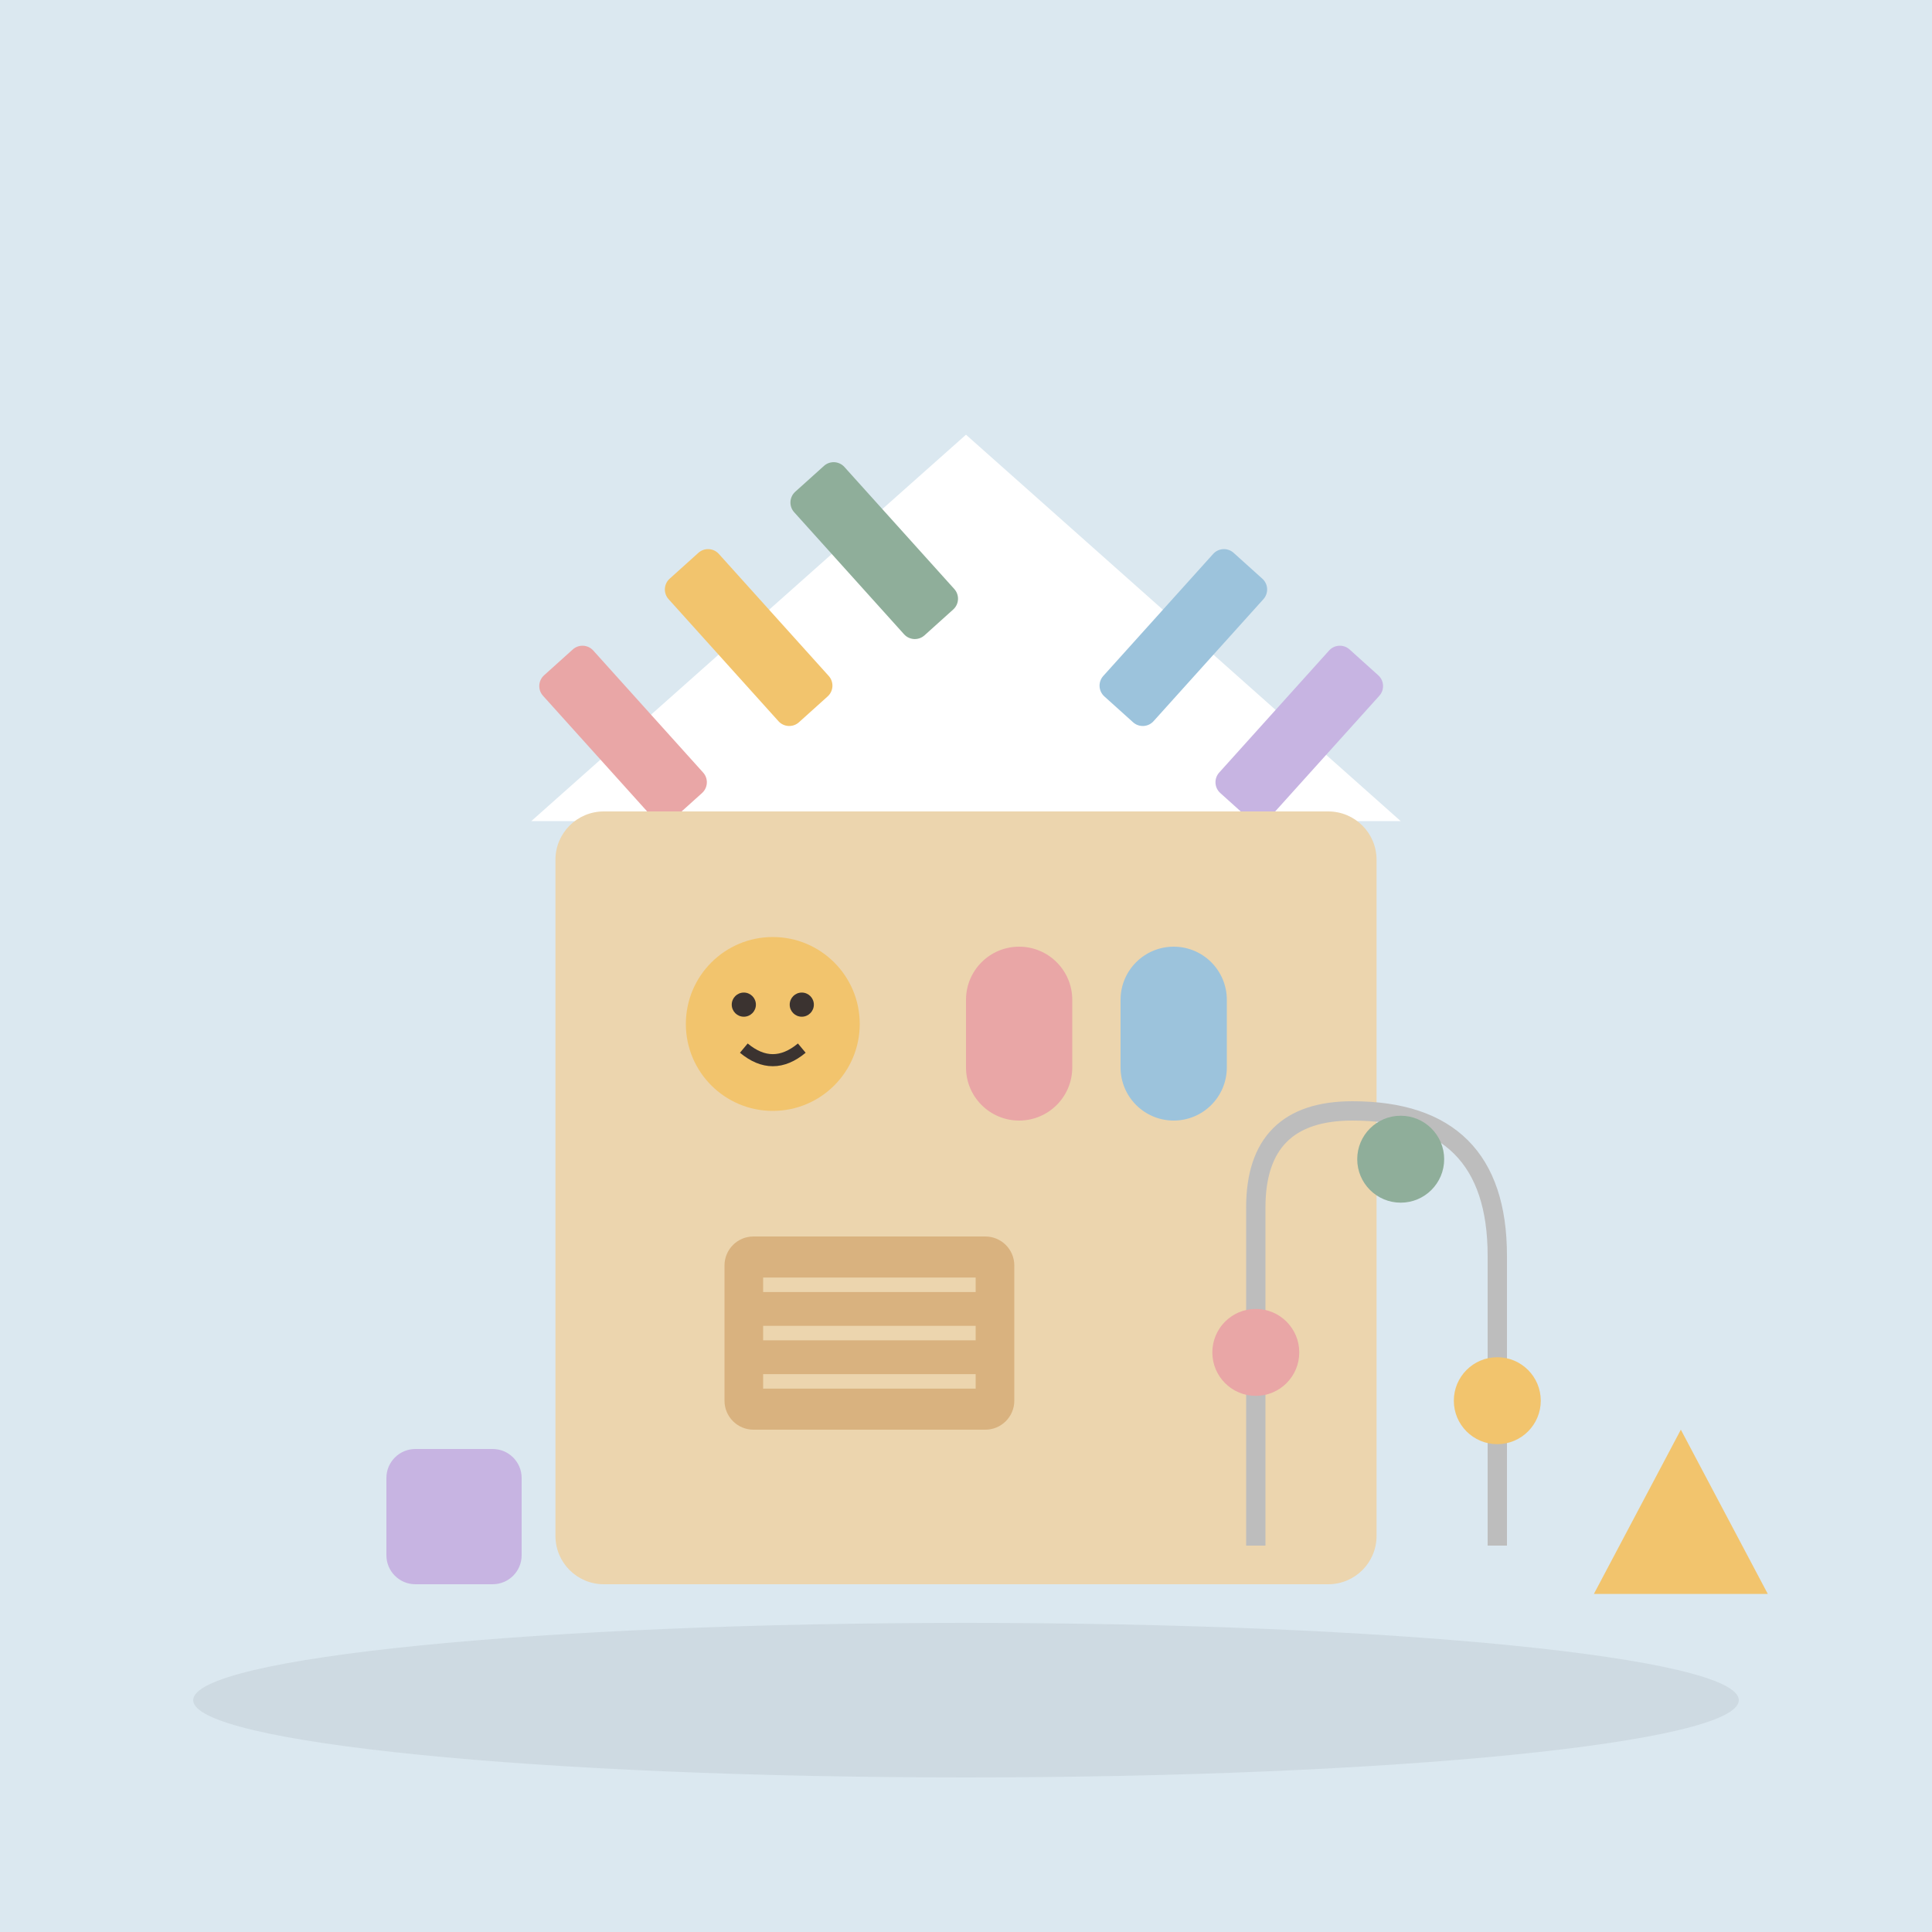
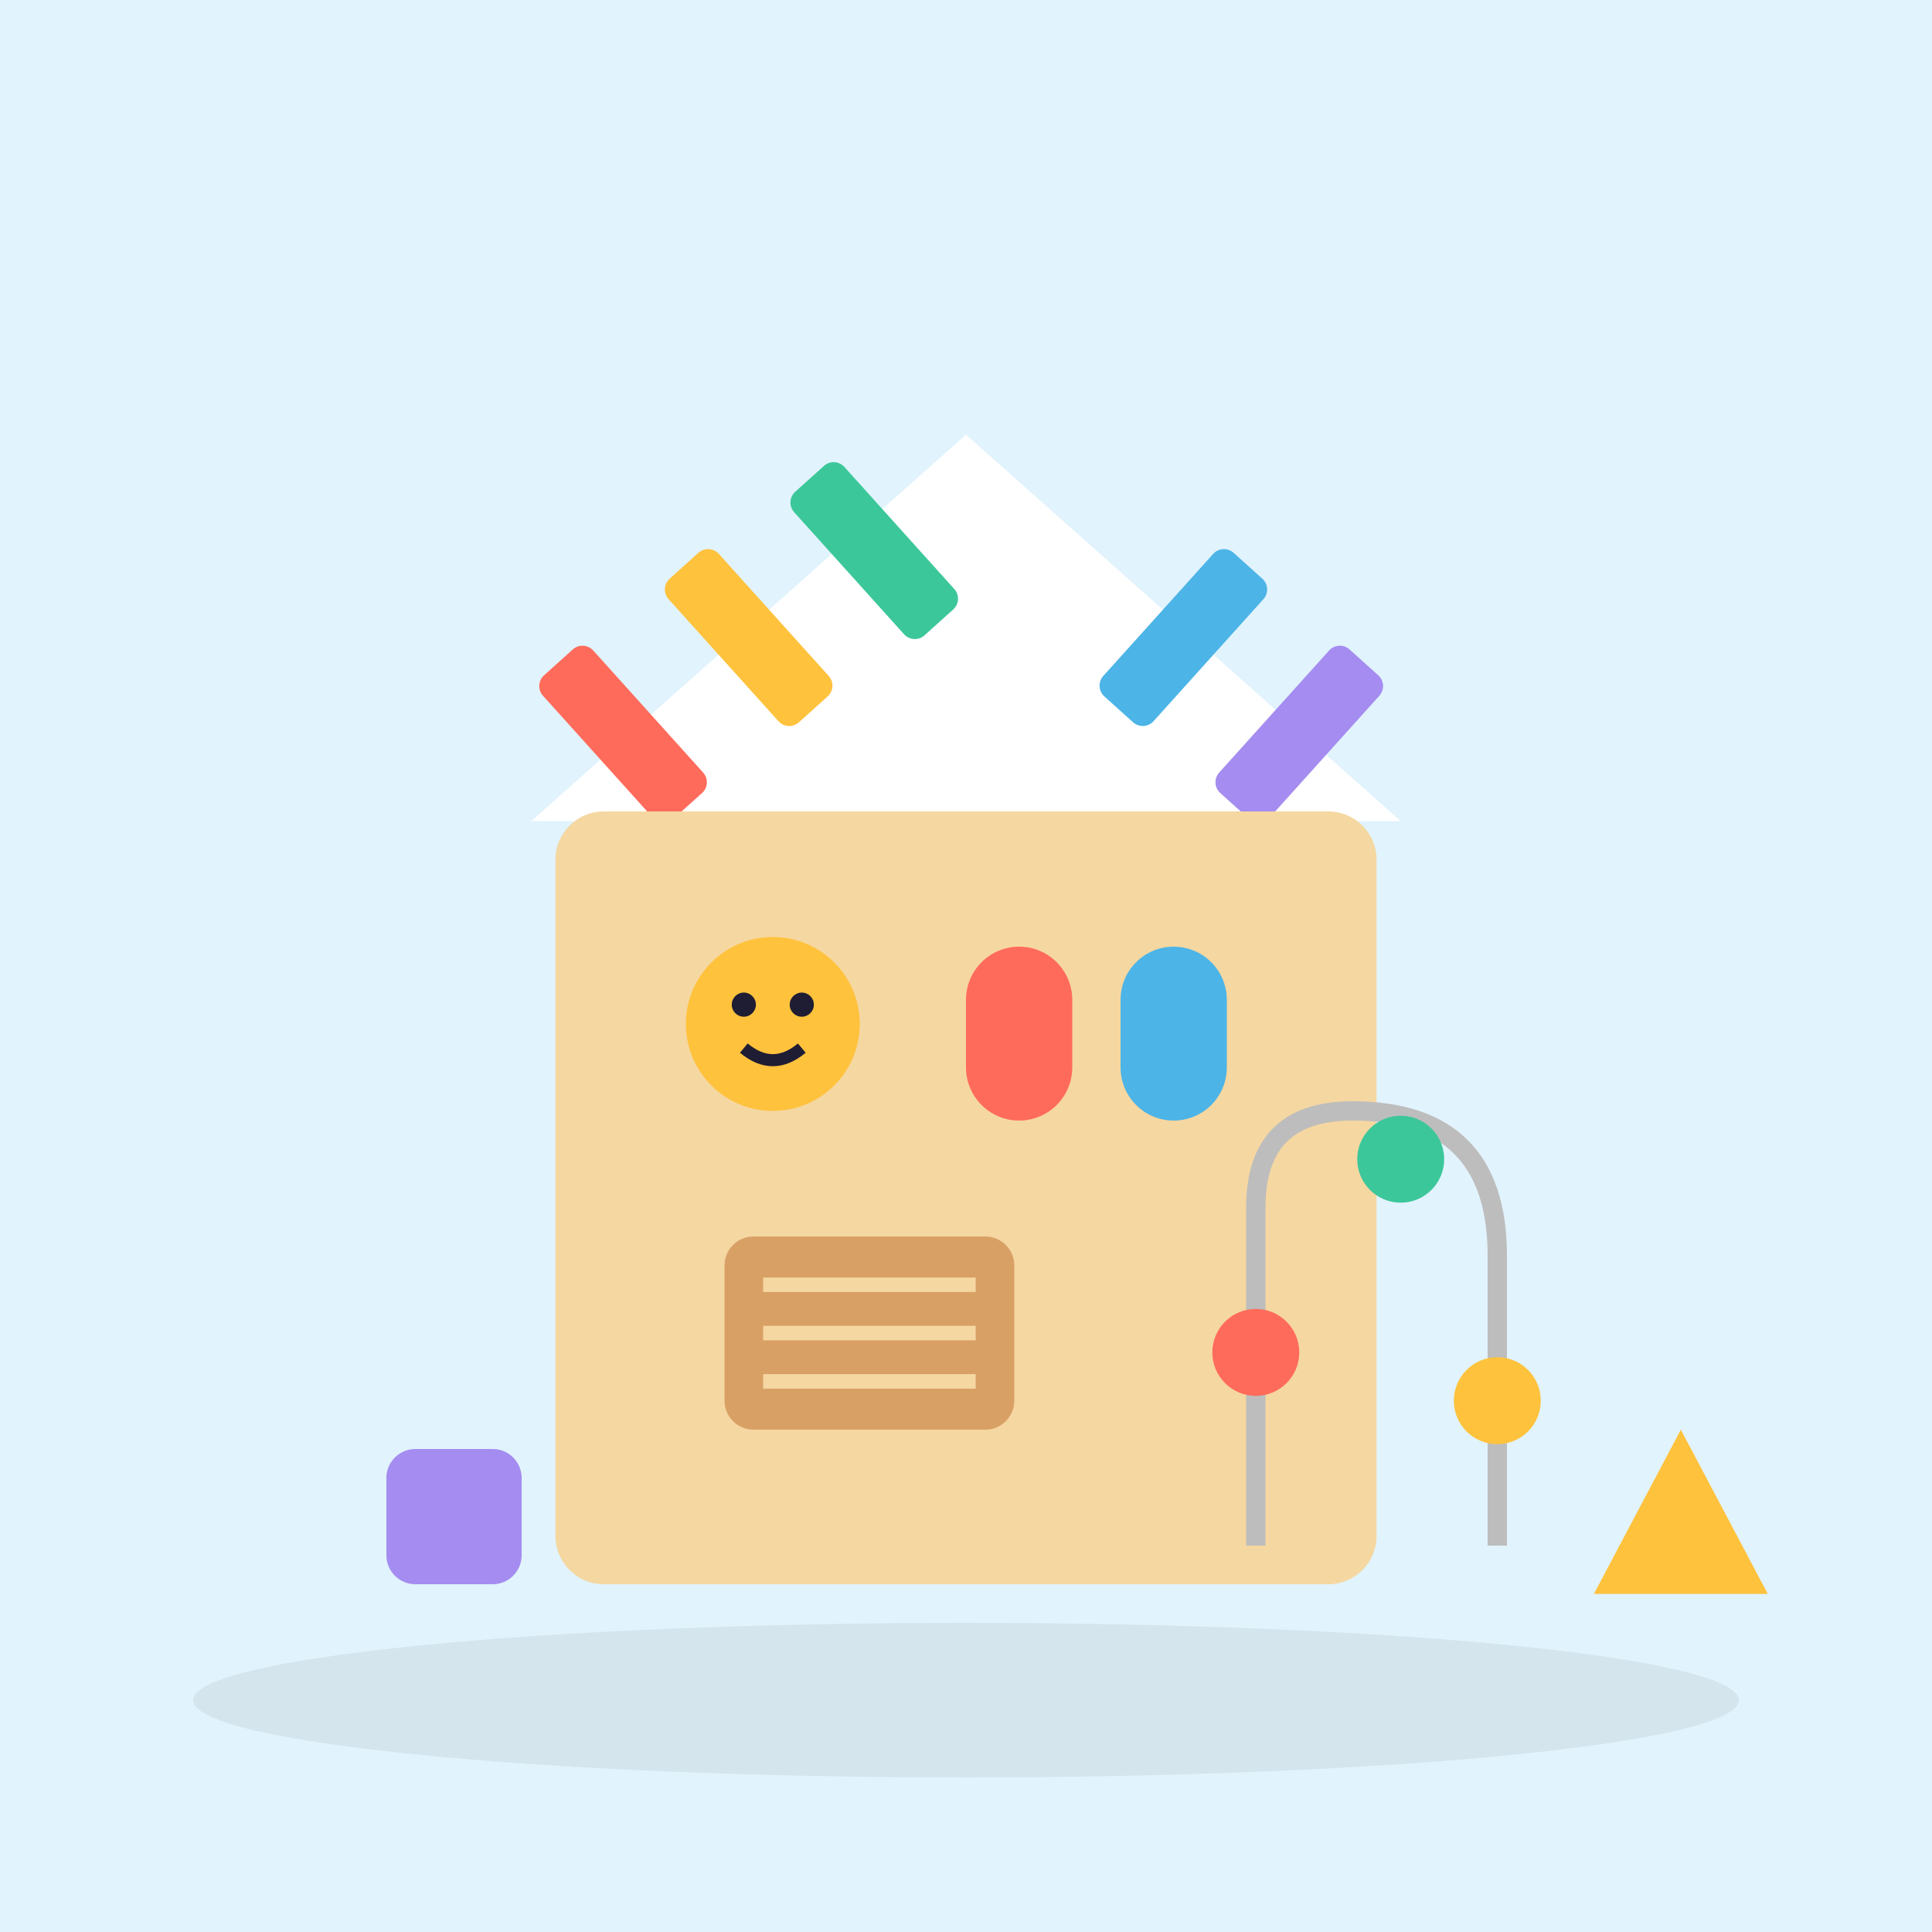
<svg xmlns="http://www.w3.org/2000/svg" viewBox="0 0 400 400">
-   <rect width="400" height="400" fill="#dbe8f0" />
+   <rect width="400" height="400" fill="#e1f3fc" />
  <ellipse cx="200" cy="352" rx="160" ry="16" fill="#000" opacity=".06" />
  <path d="M110 170l90-80 90 80z" fill="#fff" />
  <g>
-     <rect x="122" y="132" width="14" height="40" rx="3" fill="#e9a6a6" transform="rotate(-42 129 152)" />
-     <rect x="148" y="112" width="14" height="40" rx="3" fill="#f2c46d" transform="rotate(-42 155 132)" />
-     <rect x="174" y="94" width="14" height="40" rx="3" fill="#8fae9a" transform="rotate(-42 181 114)" />
-     <rect x="238" y="112" width="14" height="40" rx="3" fill="#9cc3dc" transform="rotate(42 245 132)" />
-     <rect x="262" y="132" width="14" height="40" rx="3" fill="#c7b4e2" transform="rotate(42 269 152)" />
+     <rect x="122" y="132" width="14" height="40" rx="3" fill="#ff6b5b" transform="rotate(-42 129 152)" />
+     <rect x="148" y="112" width="14" height="40" rx="3" fill="#ffc23d" transform="rotate(-42 155 132)" />
+     <rect x="174" y="94" width="14" height="40" rx="3" fill="#3cc79a" transform="rotate(-42 181 114)" />
+     <rect x="238" y="112" width="14" height="40" rx="3" fill="#4cb4e7" transform="rotate(42 245 132)" />
+     <rect x="262" y="132" width="14" height="40" rx="3" fill="#a48cf0" transform="rotate(42 269 152)" />
  </g>
-   <rect x="115" y="168" width="170" height="160" rx="10" fill="#ecd5ae" />
-   <circle cx="160" cy="212" r="18" fill="#f2c46d" />
-   <circle cx="154" cy="208" r="2.5" fill="#3b3330" />
-   <circle cx="166" cy="208" r="2.5" fill="#3b3330" />
-   <path d="M154 217q6 5 12 0" stroke="#3b3330" stroke-width="2.5" fill="none" />
-   <rect x="200" y="196" width="22" height="36" rx="11" fill="#e9a6a6" />
-   <rect x="232" y="196" width="22" height="36" rx="11" fill="#9cc3dc" />
-   <rect x="150" y="256" width="60" height="40" rx="6" fill="#d9b27f" />
-   <path d="M158 266h44M158 276h44M158 286h44" stroke="#ecd5ae" stroke-width="3" />
+   <rect x="115" y="168" width="170" height="160" rx="10" fill="#f5d7a1" />
+   <circle cx="160" cy="212" r="18" fill="#ffc23d" />
+   <circle cx="154" cy="208" r="2.5" fill="#1f1d33" />
+   <circle cx="166" cy="208" r="2.5" fill="#1f1d33" />
+   <path d="M154 217q6 5 12 0" stroke="#1f1d33" stroke-width="2.5" fill="none" />
+   <rect x="200" y="196" width="22" height="36" rx="11" fill="#ff6b5b" />
+   <rect x="232" y="196" width="22" height="36" rx="11" fill="#4cb4e7" />
+   <rect x="150" y="256" width="60" height="40" rx="6" fill="#d9a066" />
+   <path d="M158 266h44M158 276h44M158 286h44" stroke="#f5d7a1" stroke-width="3" />
  <path d="M260 320v-70q0-20 20-20q30 0 30 30v60" fill="none" stroke="#bdbdbd" stroke-width="4" />
-   <circle cx="260" cy="280" r="9" fill="#e9a6a6" />
-   <circle cx="290" cy="240" r="9" fill="#8fae9a" />
-   <circle cx="310" cy="290" r="9" fill="#f2c46d" />
-   <rect x="80" y="300" width="28" height="28" rx="6" fill="#c7b4e2" />
-   <path d="M330 330l18-34 18 34z" fill="#f2c46d" />
+   <circle cx="260" cy="280" r="9" fill="#ff6b5b" />
+   <circle cx="290" cy="240" r="9" fill="#3cc79a" />
+   <circle cx="310" cy="290" r="9" fill="#ffc23d" />
+   <rect x="80" y="300" width="28" height="28" rx="6" fill="#a48cf0" />
+   <path d="M330 330l18-34 18 34z" fill="#ffc23d" />
</svg>
